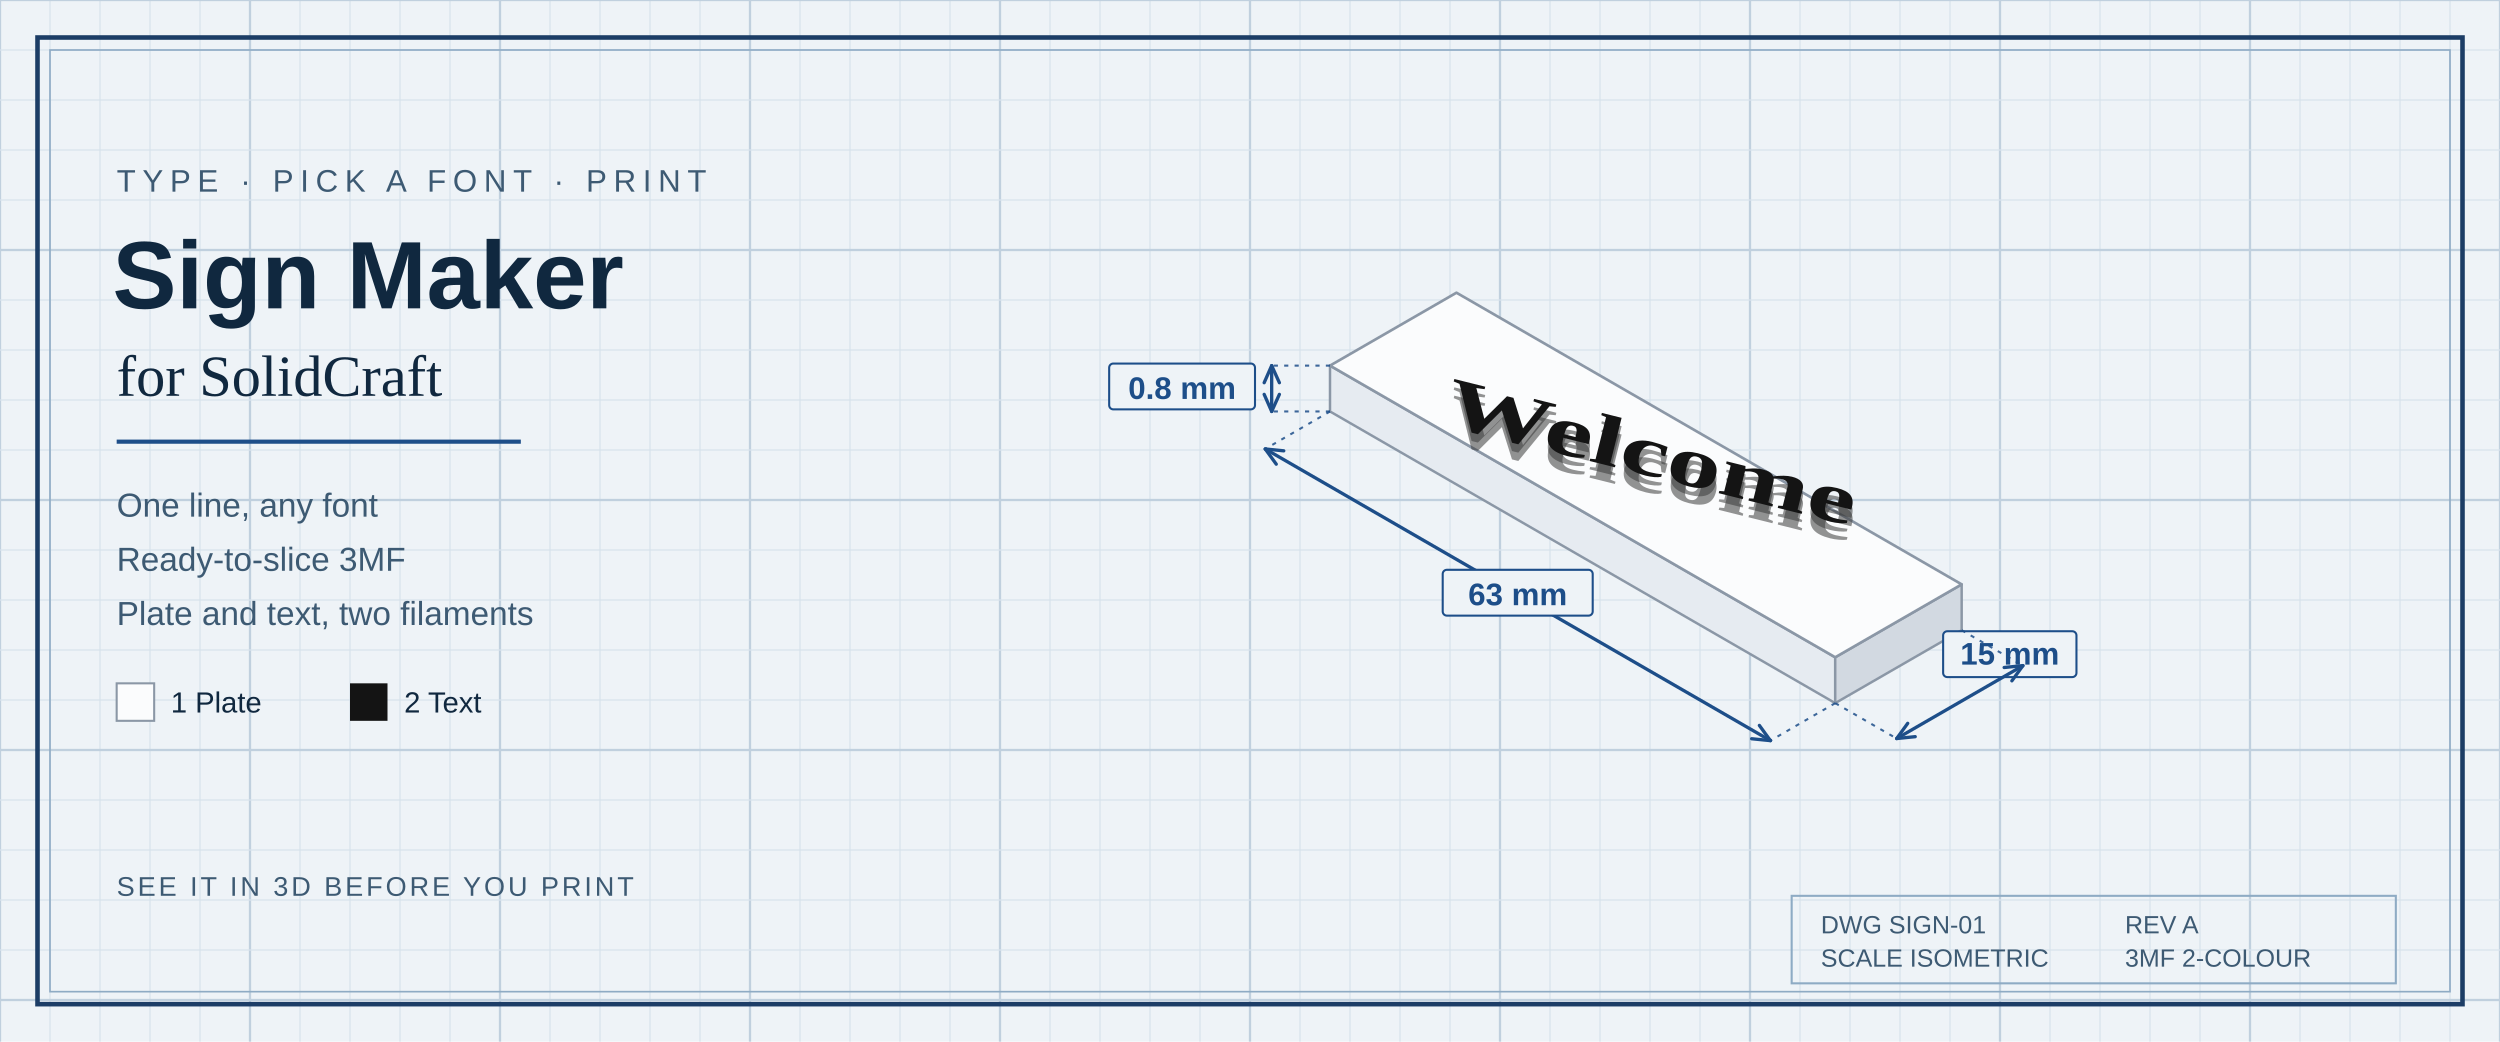
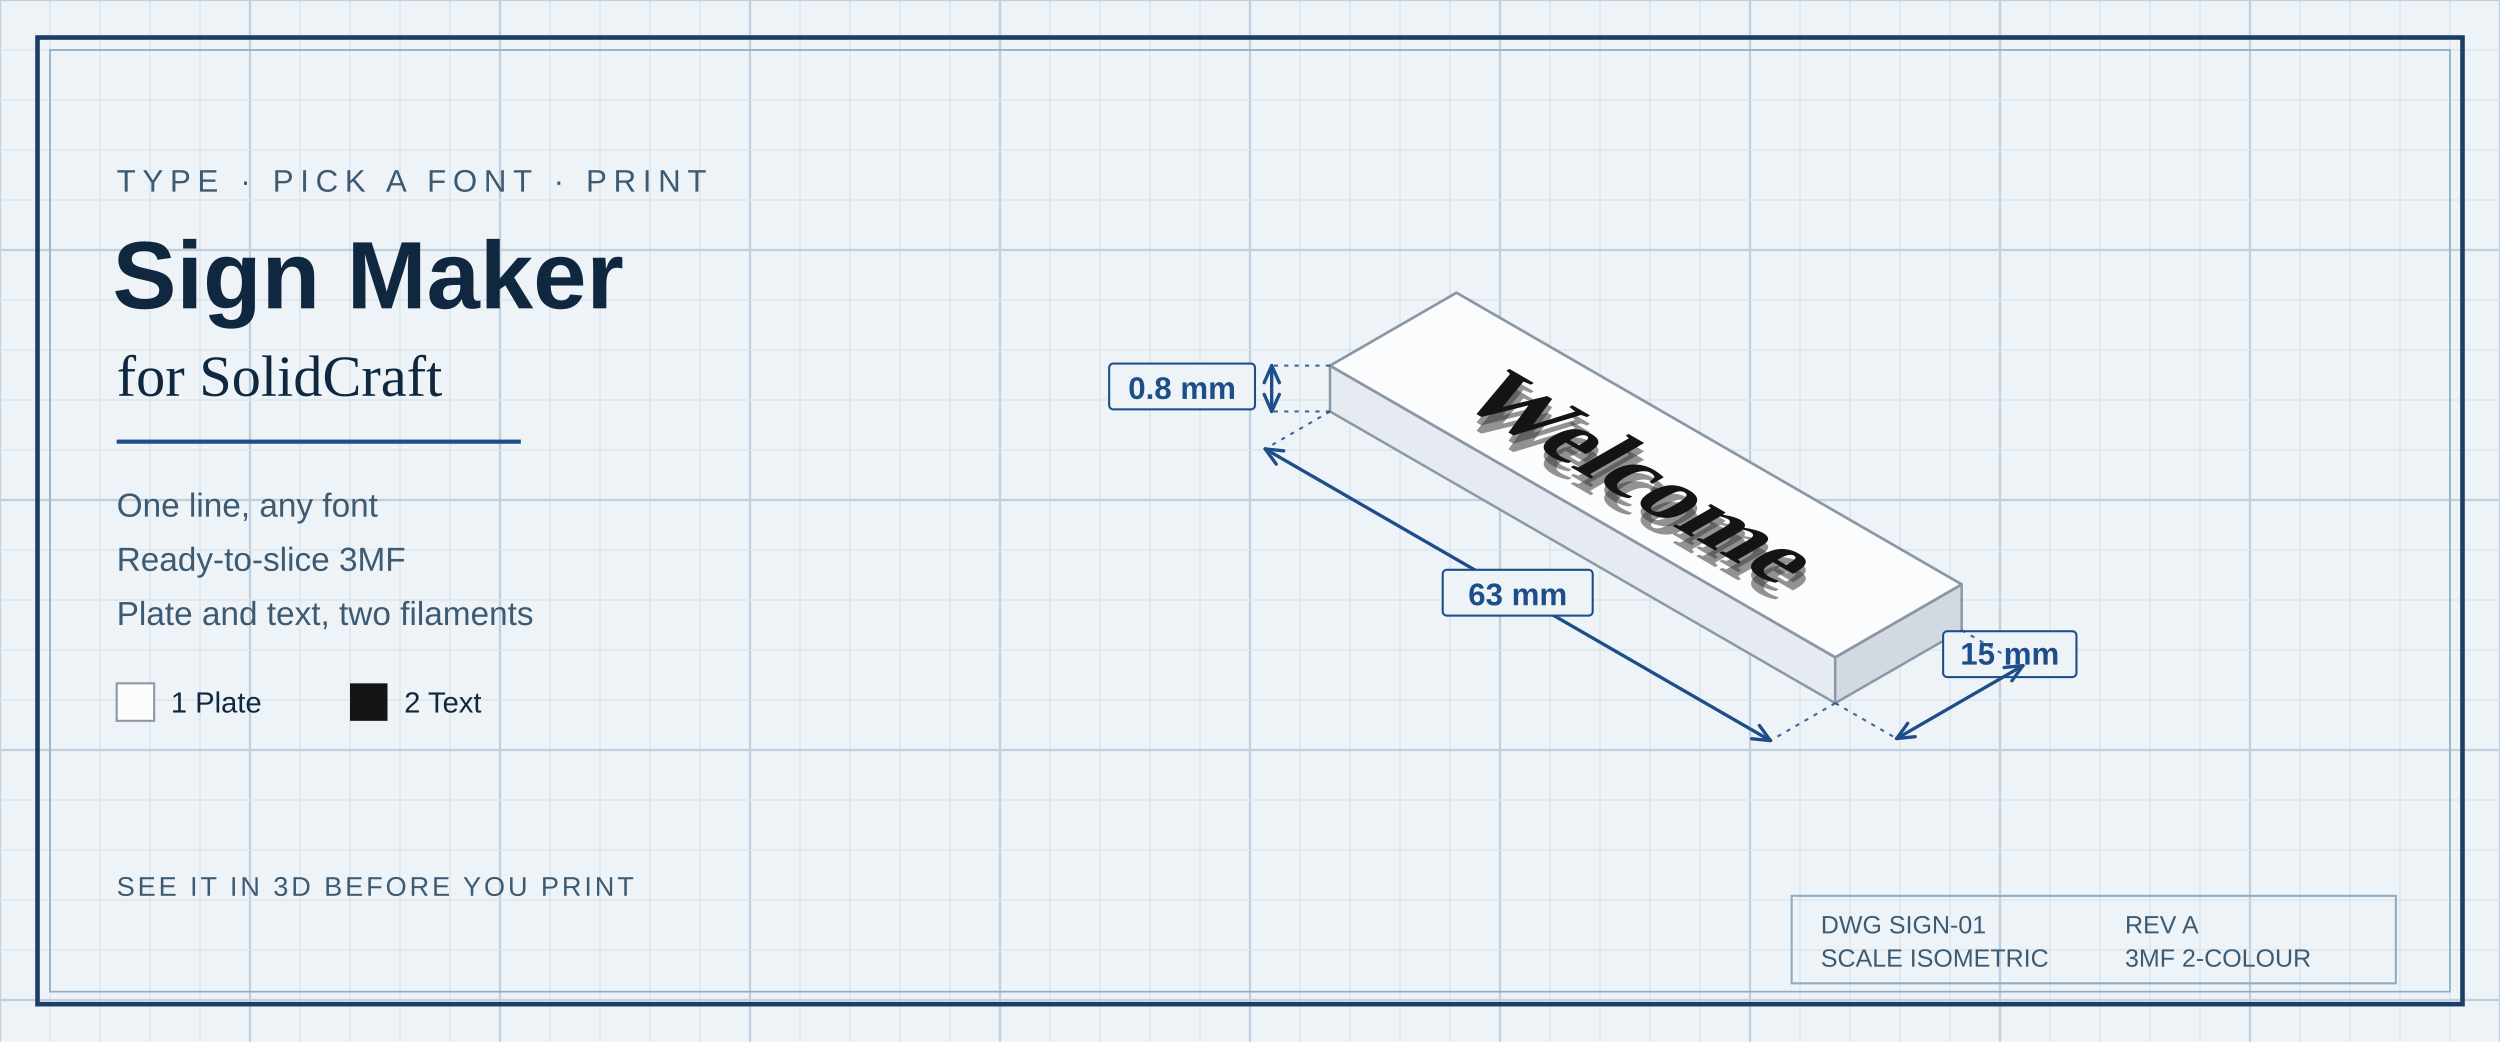
<svg xmlns="http://www.w3.org/2000/svg" viewBox="0 0 1200 500" width="1200" height="500" role="img" aria-label="Illustration: Sign Maker for SolidCraft, an isometric two-colour sign reading Welcome">
  <rect width="1200" height="500" fill="#eef3f7" />
  <line x1="0" y1="0" x2="0" y2="500" stroke="#c0d0de" stroke-width="1.1" />
  <line x1="24" y1="0" x2="24" y2="500" stroke="#d7e2ec" stroke-width="0.6" />
  <line x1="48" y1="0" x2="48" y2="500" stroke="#d7e2ec" stroke-width="0.6" />
  <line x1="72" y1="0" x2="72" y2="500" stroke="#d7e2ec" stroke-width="0.6" />
  <line x1="96" y1="0" x2="96" y2="500" stroke="#d7e2ec" stroke-width="0.6" />
  <line x1="120" y1="0" x2="120" y2="500" stroke="#c0d0de" stroke-width="1.1" />
  <line x1="144" y1="0" x2="144" y2="500" stroke="#d7e2ec" stroke-width="0.6" />
  <line x1="168" y1="0" x2="168" y2="500" stroke="#d7e2ec" stroke-width="0.6" />
  <line x1="192" y1="0" x2="192" y2="500" stroke="#d7e2ec" stroke-width="0.6" />
  <line x1="216" y1="0" x2="216" y2="500" stroke="#d7e2ec" stroke-width="0.6" />
  <line x1="240" y1="0" x2="240" y2="500" stroke="#c0d0de" stroke-width="1.1" />
  <line x1="264" y1="0" x2="264" y2="500" stroke="#d7e2ec" stroke-width="0.6" />
  <line x1="288" y1="0" x2="288" y2="500" stroke="#d7e2ec" stroke-width="0.6" />
  <line x1="312" y1="0" x2="312" y2="500" stroke="#d7e2ec" stroke-width="0.6" />
  <line x1="336" y1="0" x2="336" y2="500" stroke="#d7e2ec" stroke-width="0.6" />
  <line x1="360" y1="0" x2="360" y2="500" stroke="#c0d0de" stroke-width="1.1" />
  <line x1="384" y1="0" x2="384" y2="500" stroke="#d7e2ec" stroke-width="0.6" />
  <line x1="408" y1="0" x2="408" y2="500" stroke="#d7e2ec" stroke-width="0.6" />
  <line x1="432" y1="0" x2="432" y2="500" stroke="#d7e2ec" stroke-width="0.6" />
  <line x1="456" y1="0" x2="456" y2="500" stroke="#d7e2ec" stroke-width="0.6" />
  <line x1="480" y1="0" x2="480" y2="500" stroke="#c0d0de" stroke-width="1.1" />
  <line x1="504" y1="0" x2="504" y2="500" stroke="#d7e2ec" stroke-width="0.6" />
  <line x1="528" y1="0" x2="528" y2="500" stroke="#d7e2ec" stroke-width="0.6" />
  <line x1="552" y1="0" x2="552" y2="500" stroke="#d7e2ec" stroke-width="0.6" />
  <line x1="576" y1="0" x2="576" y2="500" stroke="#d7e2ec" stroke-width="0.6" />
  <line x1="600" y1="0" x2="600" y2="500" stroke="#c0d0de" stroke-width="1.1" />
  <line x1="624" y1="0" x2="624" y2="500" stroke="#d7e2ec" stroke-width="0.6" />
  <line x1="648" y1="0" x2="648" y2="500" stroke="#d7e2ec" stroke-width="0.6" />
  <line x1="672" y1="0" x2="672" y2="500" stroke="#d7e2ec" stroke-width="0.6" />
  <line x1="696" y1="0" x2="696" y2="500" stroke="#d7e2ec" stroke-width="0.6" />
  <line x1="720" y1="0" x2="720" y2="500" stroke="#c0d0de" stroke-width="1.1" />
  <line x1="744" y1="0" x2="744" y2="500" stroke="#d7e2ec" stroke-width="0.6" />
  <line x1="768" y1="0" x2="768" y2="500" stroke="#d7e2ec" stroke-width="0.6" />
  <line x1="792" y1="0" x2="792" y2="500" stroke="#d7e2ec" stroke-width="0.6" />
  <line x1="816" y1="0" x2="816" y2="500" stroke="#d7e2ec" stroke-width="0.6" />
  <line x1="840" y1="0" x2="840" y2="500" stroke="#c0d0de" stroke-width="1.1" />
  <line x1="864" y1="0" x2="864" y2="500" stroke="#d7e2ec" stroke-width="0.6" />
  <line x1="888" y1="0" x2="888" y2="500" stroke="#d7e2ec" stroke-width="0.6" />
  <line x1="912" y1="0" x2="912" y2="500" stroke="#d7e2ec" stroke-width="0.6" />
  <line x1="936" y1="0" x2="936" y2="500" stroke="#d7e2ec" stroke-width="0.6" />
  <line x1="960" y1="0" x2="960" y2="500" stroke="#c0d0de" stroke-width="1.1" />
  <line x1="984" y1="0" x2="984" y2="500" stroke="#d7e2ec" stroke-width="0.6" />
  <line x1="1008" y1="0" x2="1008" y2="500" stroke="#d7e2ec" stroke-width="0.6" />
  <line x1="1032" y1="0" x2="1032" y2="500" stroke="#d7e2ec" stroke-width="0.6" />
  <line x1="1056" y1="0" x2="1056" y2="500" stroke="#d7e2ec" stroke-width="0.6" />
  <line x1="1080" y1="0" x2="1080" y2="500" stroke="#c0d0de" stroke-width="1.1" />
  <line x1="1104" y1="0" x2="1104" y2="500" stroke="#d7e2ec" stroke-width="0.6" />
  <line x1="1128" y1="0" x2="1128" y2="500" stroke="#d7e2ec" stroke-width="0.6" />
  <line x1="1152" y1="0" x2="1152" y2="500" stroke="#d7e2ec" stroke-width="0.6" />
  <line x1="1176" y1="0" x2="1176" y2="500" stroke="#d7e2ec" stroke-width="0.6" />
  <line x1="1200" y1="0" x2="1200" y2="500" stroke="#c0d0de" stroke-width="1.1" />
  <line x1="0" y1="0" x2="1200" y2="0" stroke="#c0d0de" stroke-width="1.1" />
  <line x1="0" y1="24" x2="1200" y2="24" stroke="#d7e2ec" stroke-width="0.6" />
  <line x1="0" y1="48" x2="1200" y2="48" stroke="#d7e2ec" stroke-width="0.6" />
  <line x1="0" y1="72" x2="1200" y2="72" stroke="#d7e2ec" stroke-width="0.6" />
  <line x1="0" y1="96" x2="1200" y2="96" stroke="#d7e2ec" stroke-width="0.6" />
  <line x1="0" y1="120" x2="1200" y2="120" stroke="#c0d0de" stroke-width="1.1" />
  <line x1="0" y1="144" x2="1200" y2="144" stroke="#d7e2ec" stroke-width="0.6" />
  <line x1="0" y1="168" x2="1200" y2="168" stroke="#d7e2ec" stroke-width="0.6" />
  <line x1="0" y1="192" x2="1200" y2="192" stroke="#d7e2ec" stroke-width="0.6" />
  <line x1="0" y1="216" x2="1200" y2="216" stroke="#d7e2ec" stroke-width="0.6" />
  <line x1="0" y1="240" x2="1200" y2="240" stroke="#c0d0de" stroke-width="1.1" />
  <line x1="0" y1="264" x2="1200" y2="264" stroke="#d7e2ec" stroke-width="0.6" />
  <line x1="0" y1="288" x2="1200" y2="288" stroke="#d7e2ec" stroke-width="0.6" />
  <line x1="0" y1="312" x2="1200" y2="312" stroke="#d7e2ec" stroke-width="0.6" />
  <line x1="0" y1="336" x2="1200" y2="336" stroke="#d7e2ec" stroke-width="0.6" />
  <line x1="0" y1="360" x2="1200" y2="360" stroke="#c0d0de" stroke-width="1.1" />
  <line x1="0" y1="384" x2="1200" y2="384" stroke="#d7e2ec" stroke-width="0.6" />
  <line x1="0" y1="408" x2="1200" y2="408" stroke="#d7e2ec" stroke-width="0.6" />
  <line x1="0" y1="432" x2="1200" y2="432" stroke="#d7e2ec" stroke-width="0.6" />
  <line x1="0" y1="456" x2="1200" y2="456" stroke="#d7e2ec" stroke-width="0.6" />
  <line x1="0" y1="480" x2="1200" y2="480" stroke="#c0d0de" stroke-width="1.1" />
  <rect x="18" y="18" width="1164" height="464" fill="none" stroke="#1c3d66" stroke-width="2.2" />
  <rect x="24" y="24" width="1152" height="452" fill="none" stroke="#8eabc4" stroke-width="0.8" />
  <text x="56" y="92" fill="#3d5a73" font-family="Segoe UI, Liberation Sans, DejaVu Sans, sans-serif" font-size="15" letter-spacing="3.2">TYPE  ·  PICK A FONT  ·  PRINT</text>
  <text x="54" y="148" fill="#10283f" font-family="Segoe UI, Liberation Sans, DejaVu Sans, sans-serif" font-size="46" font-weight="700">Sign Maker</text>
  <text x="56" y="190" fill="#10283f" font-family="Georgia, Liberation Serif, Times New Roman, serif" font-size="28">for SolidCraft</text>
  <line x1="56" y1="212" x2="250" y2="212" stroke="#1d4e89" stroke-width="2" />
  <text x="56" y="248" fill="#3d5a73" font-family="Segoe UI, Liberation Sans, DejaVu Sans, sans-serif" font-size="16">One line, any font</text>
  <text x="56" y="274" fill="#3d5a73" font-family="Segoe UI, Liberation Sans, DejaVu Sans, sans-serif" font-size="16">Ready-to-slice 3MF</text>
  <text x="56" y="300" fill="#3d5a73" font-family="Segoe UI, Liberation Sans, DejaVu Sans, sans-serif" font-size="16">Plate and text, two filaments</text>
  <rect x="56" y="328" width="18" height="18" fill="#fbfcfd" stroke="#8b97a6" />
  <text x="82" y="342" fill="#10283f" font-family="Segoe UI, Liberation Sans, DejaVu Sans, sans-serif" font-size="14">1  Plate</text>
  <rect x="168" y="328" width="18" height="18" fill="#141414" />
  <text x="194" y="342" fill="#10283f" font-family="Segoe UI, Liberation Sans, DejaVu Sans, sans-serif" font-size="14">2  Text</text>
  <text x="56" y="430" fill="#3d5a73" font-family="Segoe UI, Liberation Sans, DejaVu Sans, sans-serif" font-size="13" letter-spacing="1.4">SEE IT IN 3D BEFORE YOU PRINT</text>
  <polygon points="638.4,197.5 880.9,337.5 880.9,315.5 638.4,175.5" fill="#e6ebf1" stroke="#8b97a6" stroke-width="1.2" stroke-linejoin="round" />
  <polygon points="941.6,302.5 880.9,337.5 880.9,315.5 941.6,280.5" fill="#d2d9e1" stroke="#8b97a6" stroke-width="1.2" stroke-linejoin="round" />
  <polygon points="699.1,140.5 941.6,280.5 880.9,315.5 638.4,175.5" fill="#fbfcfd" stroke="#8b97a6" stroke-width="1.3" stroke-linejoin="round" />
  <g transform="translate(790.0,228.0)">
    <g transform="translate(0,8)" opacity="0.55">
-       <text transform="rotate(14) scale(1,0.66)" text-anchor="middle" font-family="Georgia, 'Liberation Serif', 'Times New Roman', serif" font-size="52" font-weight="700" fill="#3a3a3a">Welcome</text>
+       <text transform="matrix(0.866,0.5,-0.8663,0.4995,0,0) translate(0,17)" text-anchor="middle" font-family="Georgia, 'Liberation Serif', 'Times New Roman', serif" font-size="46" font-weight="700" fill="#3a3a3a">Welcome</text>
    </g>
    <g transform="translate(0,4)" opacity="0.55">
-       <text transform="rotate(14) scale(1,0.66)" text-anchor="middle" font-family="Georgia, 'Liberation Serif', 'Times New Roman', serif" font-size="52" font-weight="700" fill="#3a3a3a">Welcome</text>
+       <text transform="matrix(0.866,0.5,-0.8663,0.4995,0,0) translate(0,17)" text-anchor="middle" font-family="Georgia, 'Liberation Serif', 'Times New Roman', serif" font-size="46" font-weight="700" fill="#3a3a3a">Welcome</text>
    </g>
    <g transform="translate(0,0)">
-       <text transform="rotate(14) scale(1,0.66)" text-anchor="middle" font-family="Georgia, 'Liberation Serif', 'Times New Roman', serif" font-size="52" font-weight="700" fill="#141414">Welcome</text>
+       <text transform="matrix(0.866,0.5,-0.8663,0.4995,0,0) translate(0,17)" text-anchor="middle" font-family="Georgia, 'Liberation Serif', 'Times New Roman', serif" font-size="46" font-weight="700" fill="#141414">Welcome</text>
    </g>
  </g>
  <line x1="638.4" y1="197.5" x2="607.3" y2="215.5" stroke="#1d4e89" stroke-width="1" stroke-dasharray="2 3" opacity="0.85" />
  <line x1="880.9" y1="337.5" x2="849.8" y2="355.5" stroke="#1d4e89" stroke-width="1" stroke-dasharray="2 3" opacity="0.85" />
  <line x1="607.3" y1="215.5" x2="849.8" y2="355.5" stroke="#1d4e89" stroke-width="1.6" />
  <line x1="607.3" y1="215.5" x2="612.6" y2="222.8" stroke="#1d4e89" stroke-width="1.6" stroke-linecap="round" />
  <line x1="607.3" y1="215.5" x2="616.2" y2="216.4" stroke="#1d4e89" stroke-width="1.6" stroke-linecap="round" />
  <line x1="849.8" y1="355.5" x2="844.5" y2="348.2" stroke="#1d4e89" stroke-width="1.6" stroke-linecap="round" />
  <line x1="849.8" y1="355.5" x2="840.8" y2="354.6" stroke="#1d4e89" stroke-width="1.6" stroke-linecap="round" />
  <g font-family="Segoe UI, Liberation Sans, DejaVu Sans, sans-serif" font-size="15" font-weight="700" fill="#1d4e89">
    <rect x="692.5" y="273.5" width="72" height="22" rx="2" fill="#eef3f7" stroke="#1d4e89" stroke-width="1" />
    <text x="728.5" y="290.5" text-anchor="middle">63 mm</text>
    <rect x="932.7" y="303.0" width="64" height="22" rx="2" fill="#eef3f7" stroke="#1d4e89" stroke-width="1" />
    <text x="964.7" y="319.0" text-anchor="middle">15 mm</text>
    <rect x="532.4" y="174.5" width="70" height="22" rx="2" fill="#eef3f7" stroke="#1d4e89" stroke-width="1" />
    <text x="567.4" y="191.5" text-anchor="middle">0.8 mm</text>
  </g>
  <line x1="638.4" y1="197.5" x2="610.4" y2="197.5" stroke="#1d4e89" stroke-width="1" stroke-dasharray="2 3" opacity="0.85" />
  <line x1="638.4" y1="175.5" x2="610.4" y2="175.5" stroke="#1d4e89" stroke-width="1" stroke-dasharray="2 3" opacity="0.85" />
  <line x1="610.4" y1="197.5" x2="610.4" y2="175.5" stroke="#1d4e89" stroke-width="1.6" />
  <line x1="610.4" y1="197.5" x2="614.1" y2="189.3" stroke="#1d4e89" stroke-width="1.6" stroke-linecap="round" />
  <line x1="610.4" y1="197.5" x2="606.8" y2="189.3" stroke="#1d4e89" stroke-width="1.6" stroke-linecap="round" />
  <line x1="610.4" y1="175.5" x2="606.8" y2="183.7" stroke="#1d4e89" stroke-width="1.6" stroke-linecap="round" />
  <line x1="610.4" y1="175.5" x2="614.1" y2="183.7" stroke="#1d4e89" stroke-width="1.6" stroke-linecap="round" />
  <line x1="941.6" y1="302.5" x2="971.0" y2="319.5" stroke="#1d4e89" stroke-width="1" stroke-dasharray="2 3" opacity="0.85" />
  <line x1="880.9" y1="337.5" x2="910.4" y2="354.5" stroke="#1d4e89" stroke-width="1" stroke-dasharray="2 3" opacity="0.85" />
  <line x1="971.0" y1="319.5" x2="910.4" y2="354.5" stroke="#1d4e89" stroke-width="1.6" />
  <line x1="971.0" y1="319.5" x2="962.0" y2="320.4" stroke="#1d4e89" stroke-width="1.6" stroke-linecap="round" />
  <line x1="971.0" y1="319.5" x2="965.7" y2="326.8" stroke="#1d4e89" stroke-width="1.6" stroke-linecap="round" />
  <line x1="910.4" y1="354.5" x2="919.3" y2="353.6" stroke="#1d4e89" stroke-width="1.6" stroke-linecap="round" />
  <line x1="910.4" y1="354.5" x2="915.7" y2="347.2" stroke="#1d4e89" stroke-width="1.6" stroke-linecap="round" />
  <g font-family="Segoe UI, Liberation Sans, DejaVu Sans, sans-serif" font-size="12" fill="#3d5a73">
    <rect x="860" y="430" width="290" height="42" fill="none" stroke="#8eabc4" />
    <text x="874" y="448">DWG  SIGN-01</text>
    <text x="874" y="464">SCALE  ISOMETRIC</text>
    <text x="1020" y="448">REV  A</text>
    <text x="1020" y="464">3MF  2-COLOUR</text>
  </g>
</svg>
